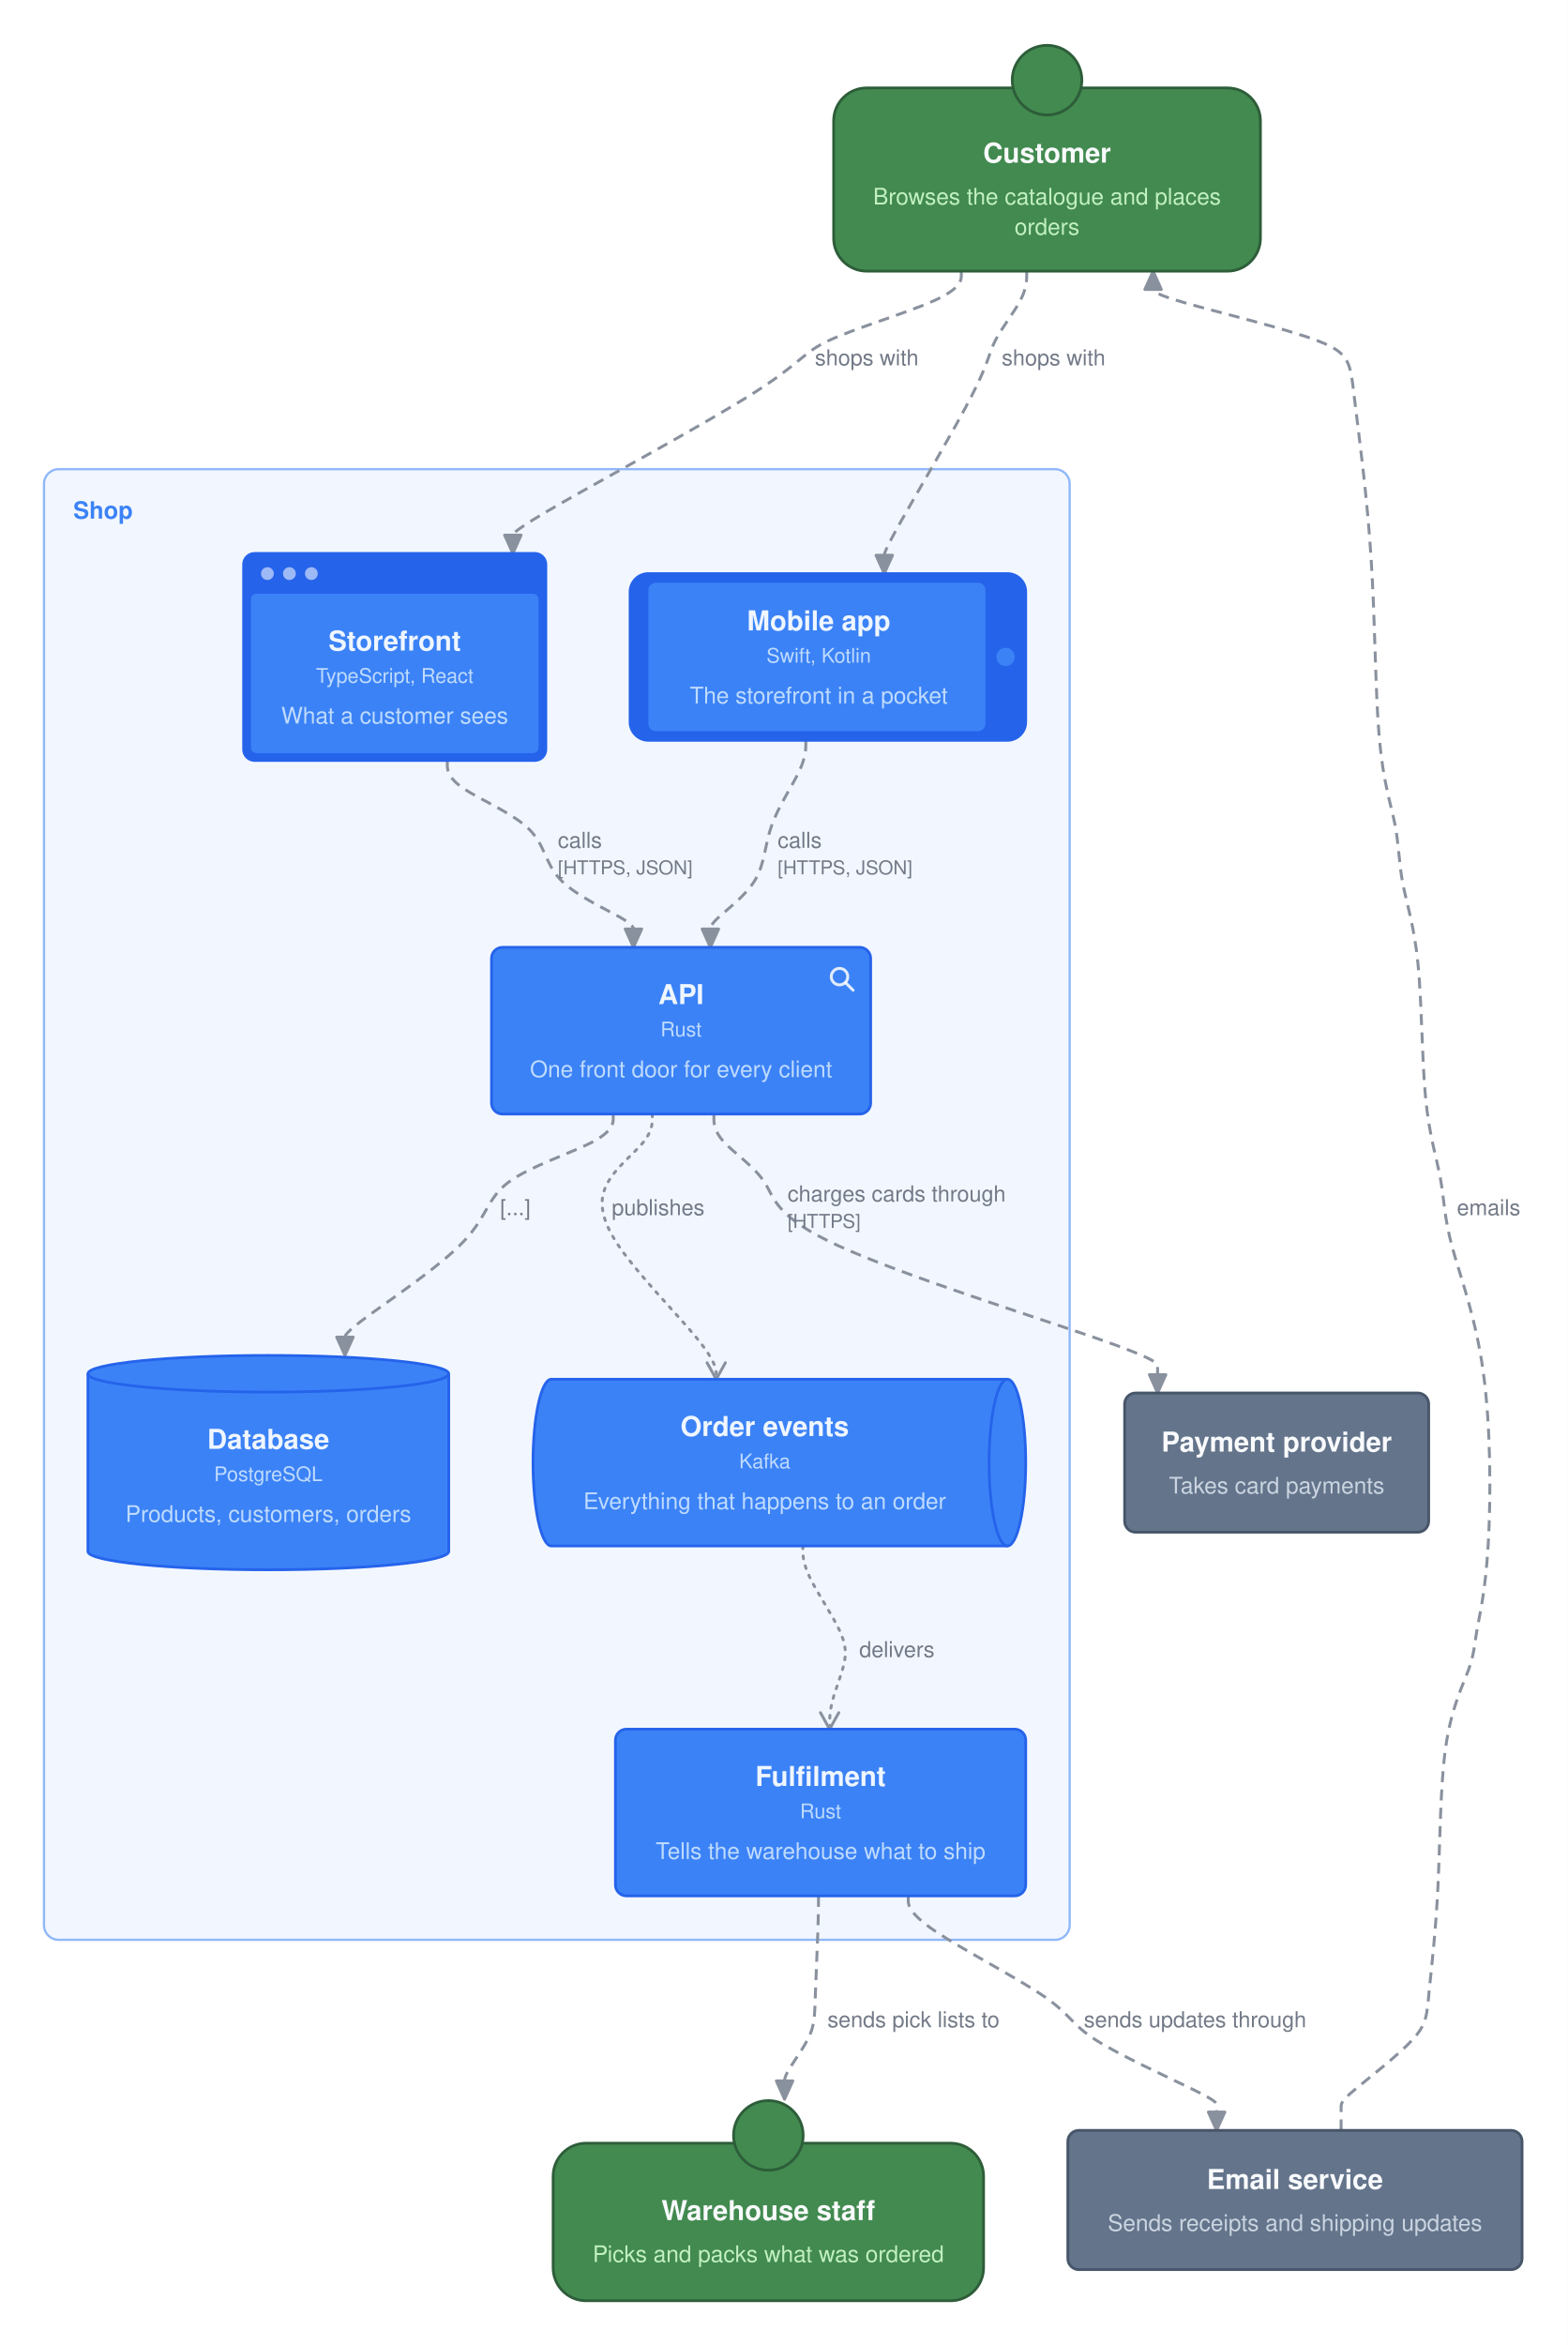
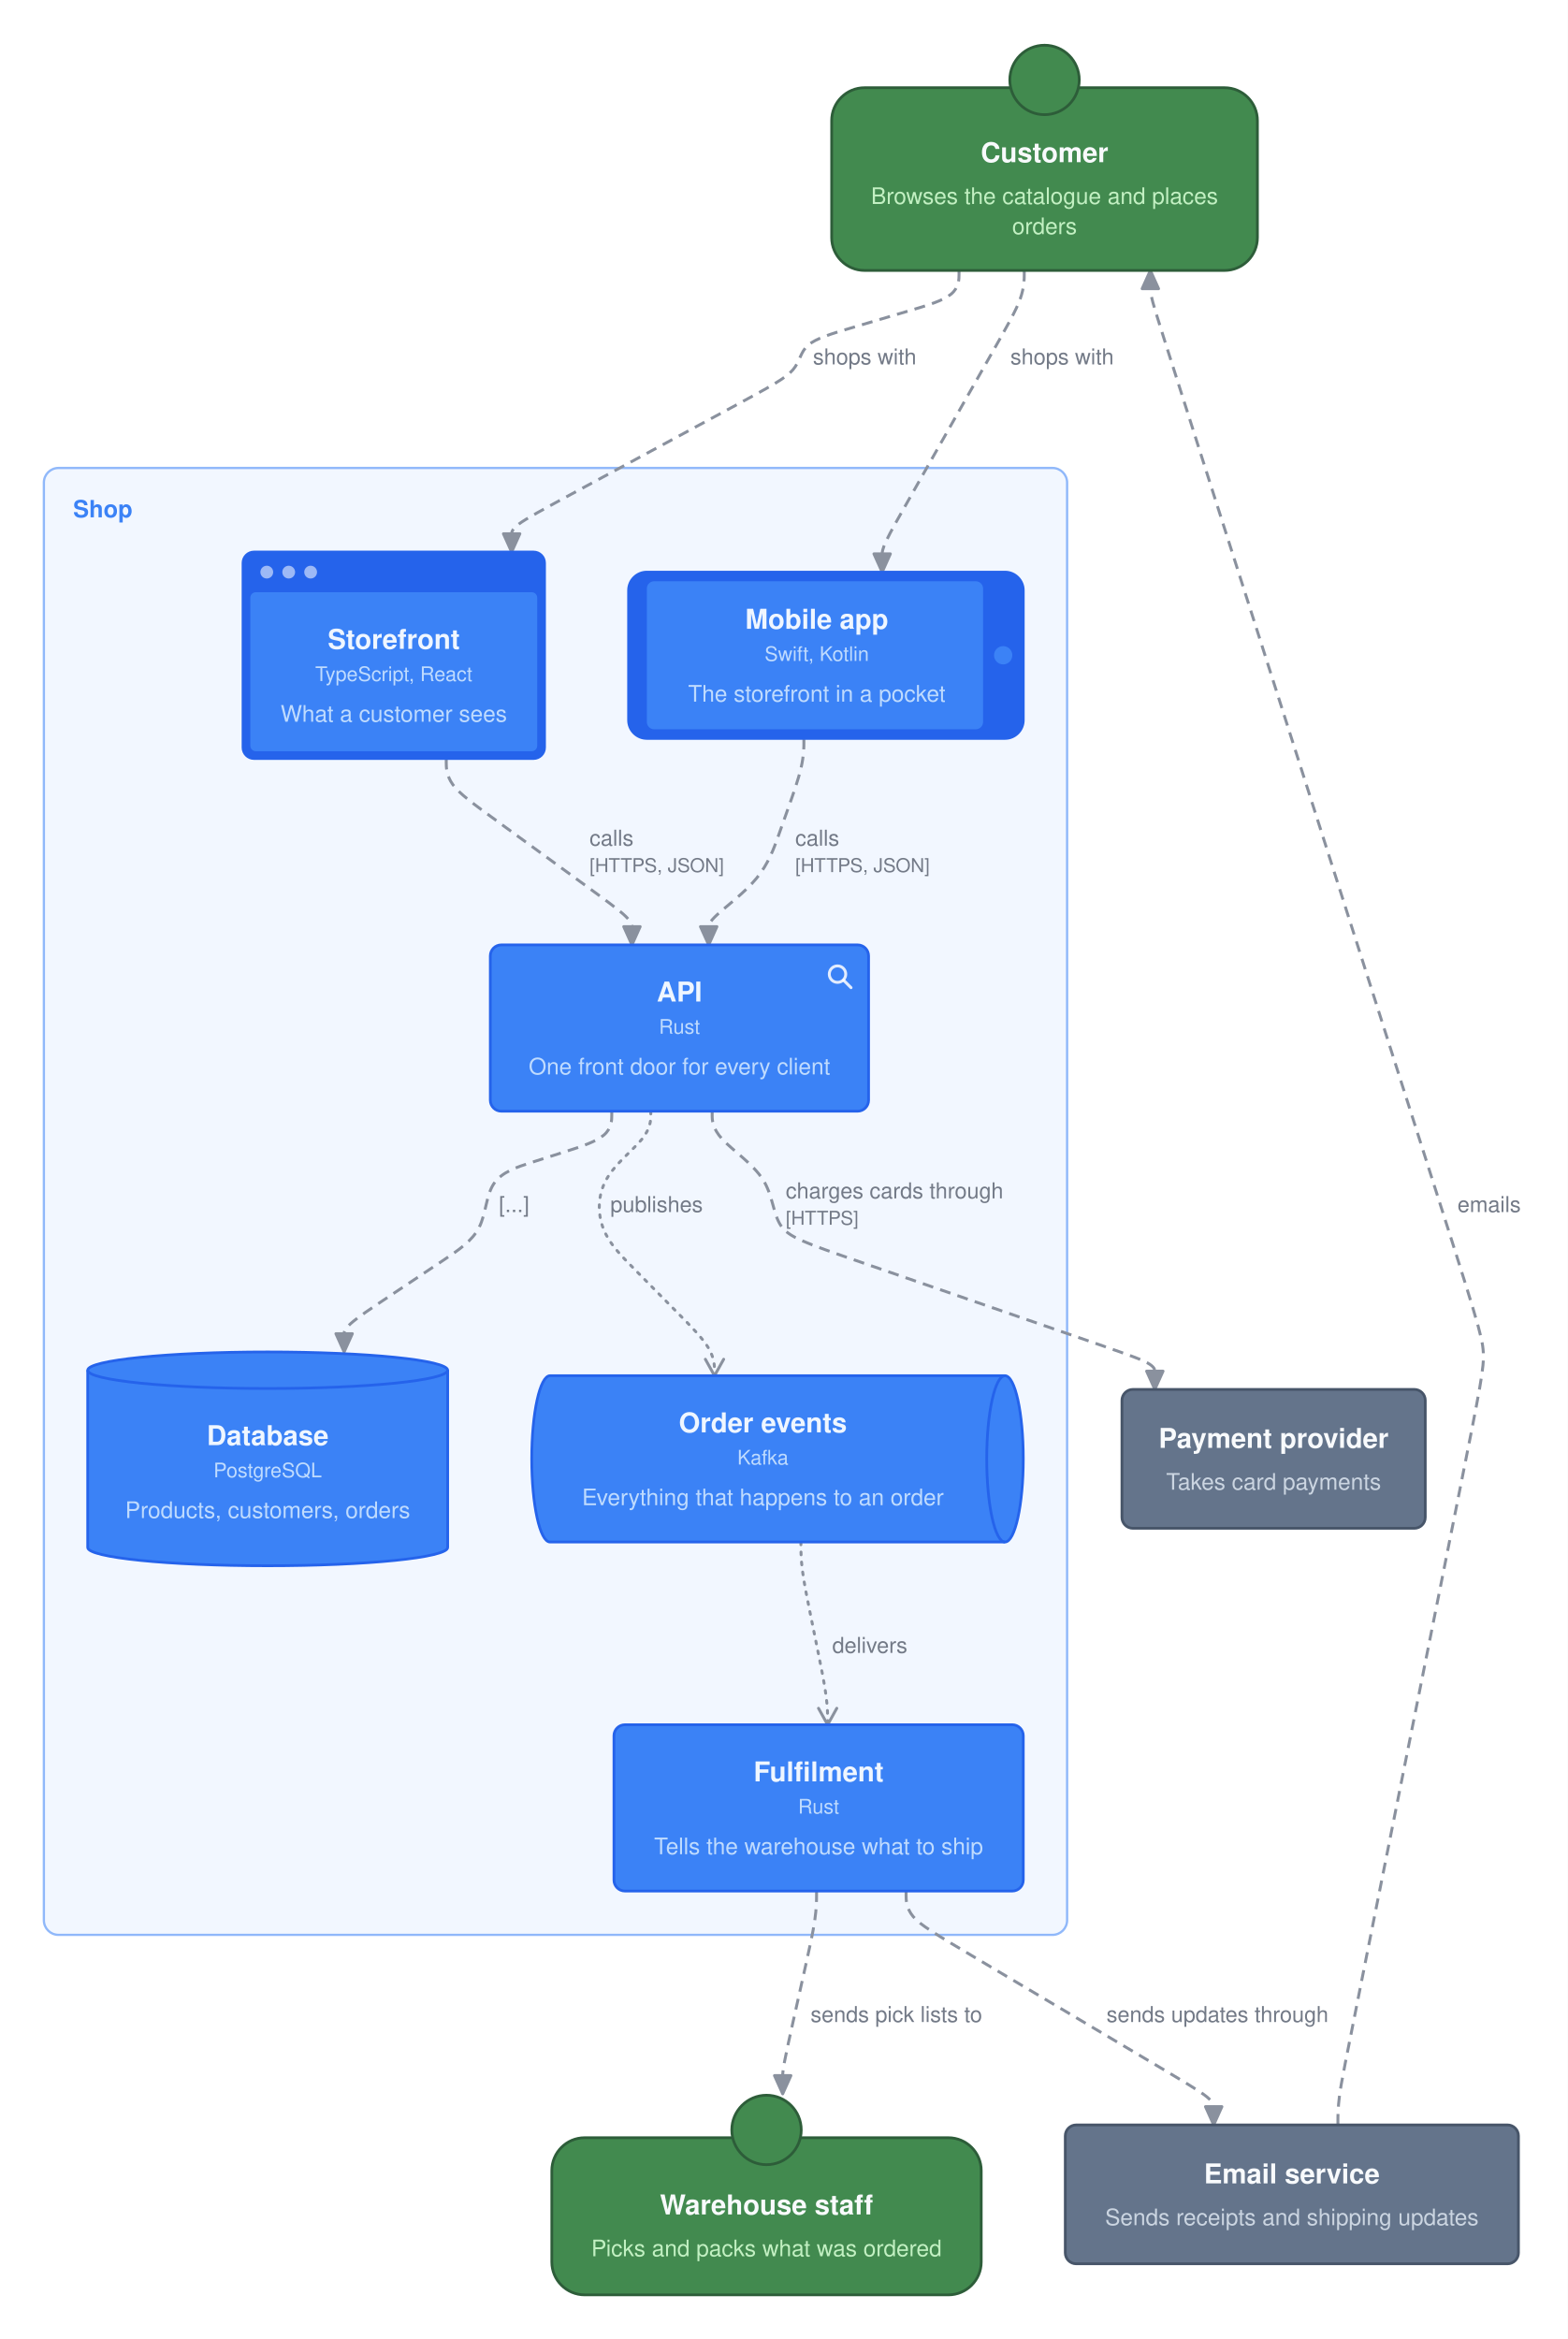
- <svg xmlns="http://www.w3.org/2000/svg" viewBox="0 0 856 1280" width="856" height="1280" font-family="Helvetica, Arial, 'Liberation Sans', sans-serif" data-view="shop">
-   <rect width="856" height="1280" fill="#ffffff" />
+ <svg xmlns="http://www.w3.org/2000/svg" viewBox="0 0 858 1280" width="858" height="1280" font-family="Helvetica, Arial, 'Liberation Sans', sans-serif" data-view="shop">
+   <rect width="858" height="1280" fill="#ffffff" />
  <g class="node group" data-id="shop" data-kind="system">
    <rect x="24" y="256.09" width="560" height="802.76" rx="8" fill="#3b82f6" fill-opacity="0.07" stroke="#3b82f6" stroke-opacity="0.55" stroke-width="1.25" />
    <text class="GroupTitle" x="40" y="283.09" font-size="13" font-weight="700" fill="#3b82f6">Shop</text>
  </g>
  <g class="edge" data-id="shop.web-&gt;shop.api" data-source="shop.web" data-target="shop.api">
-     <path class="hit" d="M244.22 415.09C244.22 415.09 244.22 415.09 244.22 417.42C244.22 419.76 244.22 424.42 253.11 430.42C262 436.42 279.78 443.76 288.67 452.42C297.56 461.09 297.56 471.09 305.6 479.76C313.65 488.42 329.75 495.76 337.8 500.26C345.84 504.76 345.84 506.42 345.84 507.26C345.84 508.09 345.84 508.09 345.84 508.09" fill="none" stroke="#8a919e" stroke-opacity="0" stroke-width="14" />
-     <path d="M244.22 415.09C244.22 415.09 244.22 415.09 244.22 417.42C244.22 419.76 244.22 424.42 253.11 430.42C262 436.42 279.78 443.76 288.67 452.42C297.56 461.09 297.56 471.09 305.6 479.76C313.65 488.42 329.75 495.76 337.8 500.26C345.84 504.76 345.84 506.42 345.84 507.26C345.84 508.09 345.84 508.09 345.84 508.09" fill="none" stroke="#8a919e" stroke-width="1.6" stroke-dasharray="6 4" />
+     <path class="hit" d="M244.22 415.09C244.22 415.09 244.22 415.09 244.22 417.42C244.22 419.76 244.22 424.42 247.86 429.41C251.49 434.39 258.77 439.69 272.07 449.37C285.37 459.05 304.69 473.13 317.99 482.81C331.29 492.49 338.57 497.79 342.21 501.27C345.84 504.76 345.84 506.42 345.84 507.26C345.84 508.09 345.84 508.09 345.84 508.09" fill="none" stroke="#8a919e" stroke-opacity="0" stroke-width="14" />
+     <path d="M244.22 415.09C244.22 415.09 244.22 415.09 244.22 417.42C244.22 419.76 244.22 424.42 247.86 429.41C251.49 434.39 258.77 439.69 272.07 449.37C285.37 459.05 304.69 473.13 317.99 482.81C331.29 492.49 338.57 497.79 342.21 501.27C345.84 504.76 345.84 506.42 345.84 507.26C345.84 508.09 345.84 508.09 345.84 508.09" fill="none" stroke="#8a919e" stroke-width="1.6" stroke-dasharray="6 4" />
    <polygon points="345.84,517.09 341.34,507.09 350.34,507.09" fill="#8a919e" stroke="#8a919e" stroke-width="1.6" stroke-linejoin="round" stroke-linecap="round" />
  </g>
  <g class="edge" data-id="shop.mobile-&gt;shop.api" data-source="shop.mobile" data-target="shop.api">
-     <path class="hit" d="M439.94 404.09C439.94 404.09 439.94 404.09 439.94 406.42C439.94 408.76 439.94 413.42 436.21 421.26C432.48 429.09 425.02 440.09 421.29 450.59C417.56 461.09 417.56 471.09 412.6 479.76C407.65 488.42 397.75 495.76 392.8 500.26C387.84 504.76 387.84 506.42 387.84 507.26C387.84 508.09 387.84 508.09 387.84 508.09" fill="none" stroke="#8a919e" stroke-opacity="0" stroke-width="14" />
-     <path d="M439.94 404.09C439.94 404.09 439.94 404.09 439.94 406.42C439.94 408.76 439.94 413.42 436.21 421.26C432.48 429.09 425.02 440.09 421.29 450.59C417.56 461.09 417.56 471.09 412.6 479.76C407.65 488.42 397.75 495.76 392.8 500.26C387.84 504.76 387.84 506.42 387.84 507.26C387.84 508.09 387.84 508.09 387.84 508.09" fill="none" stroke="#8a919e" stroke-width="1.6" stroke-dasharray="6 4" />
+     <path class="hit" d="M439.94 404.09C439.94 404.09 439.94 404.09 439.94 406.42C439.94 408.76 439.94 413.42 438.44 420C436.93 426.57 433.92 435.05 431.69 441.31C429.47 447.57 428.03 451.61 425.81 457.87C423.58 464.13 420.57 472.61 414.11 480.52C407.65 488.42 397.75 495.76 392.8 500.26C387.84 504.76 387.84 506.42 387.84 507.26C387.84 508.09 387.84 508.09 387.84 508.09" fill="none" stroke="#8a919e" stroke-opacity="0" stroke-width="14" />
+     <path d="M439.94 404.09C439.94 404.09 439.94 404.09 439.94 406.42C439.94 408.76 439.94 413.42 438.44 420C436.93 426.57 433.92 435.05 431.69 441.31C429.47 447.57 428.03 451.61 425.81 457.87C423.58 464.13 420.57 472.61 414.11 480.52C407.65 488.42 397.75 495.76 392.8 500.26C387.84 504.76 387.84 506.42 387.84 507.26C387.84 508.09 387.84 508.09 387.84 508.09" fill="none" stroke="#8a919e" stroke-width="1.6" stroke-dasharray="6 4" />
    <polygon points="387.84,517.09 383.34,507.09 392.34,507.09" fill="#8a919e" stroke="#8a919e" stroke-width="1.6" stroke-linejoin="round" stroke-linecap="round" />
  </g>
  <g class="edge" data-id="shop.api-&gt;shop.db" data-source="shop.api" data-target="shop.db">
-     <path class="hit" d="M334.8 608.09C334.8 608.09 334.8 608.09 334.8 610.42C334.8 612.76 334.8 617.42 323.33 623.42C311.87 629.42 288.93 636.76 277.47 645.42C266 654.09 266 664.09 253.05 677.72C240.11 691.34 214.22 708.6 201.27 718.06C188.32 727.52 188.32 729.18 188.33 730.02C188.32 730.85 188.32 730.85 188.33 730.85" fill="none" stroke="#8a919e" stroke-opacity="0" stroke-width="14" />
-     <path d="M334.8 608.09C334.8 608.09 334.8 608.09 334.8 610.42C334.8 612.76 334.8 617.42 323.33 623.42C311.87 629.42 288.93 636.76 277.47 645.42C266 654.09 266 664.09 253.05 677.72C240.11 691.34 214.22 708.6 201.27 718.06C188.32 727.52 188.32 729.18 188.33 730.02C188.32 730.85 188.32 730.85 188.33 730.85" fill="none" stroke="#8a919e" stroke-width="1.6" stroke-dasharray="6 4" />
+     <path class="hit" d="M334.8 608.09C334.8 608.09 334.8 608.09 334.8 610.42C334.8 612.76 334.8 617.42 330.51 621.13C326.23 624.83 317.65 627.57 310.47 629.87C303.29 632.16 297.51 634.02 290.33 636.31C283.14 638.61 274.57 641.35 270.29 647.72C266 654.09 266 664.09 262.26 671.59C258.51 679.08 251.02 684.07 241.82 690.2C232.62 696.33 221.71 703.61 212.51 709.74C203.3 715.87 195.81 720.86 192.07 724.19C188.32 727.52 188.32 729.18 188.33 730.02C188.32 730.85 188.32 730.85 188.33 730.85" fill="none" stroke="#8a919e" stroke-opacity="0" stroke-width="14" />
+     <path d="M334.8 608.09C334.8 608.09 334.8 608.09 334.8 610.42C334.8 612.76 334.8 617.42 330.51 621.13C326.23 624.83 317.65 627.57 310.47 629.87C303.29 632.16 297.51 634.02 290.33 636.31C283.14 638.61 274.57 641.35 270.29 647.72C266 654.09 266 664.09 262.26 671.59C258.51 679.08 251.02 684.07 241.82 690.2C232.62 696.33 221.71 703.61 212.51 709.74C203.3 715.87 195.81 720.86 192.07 724.19C188.32 727.52 188.32 729.18 188.33 730.02C188.32 730.85 188.32 730.85 188.33 730.85" fill="none" stroke="#8a919e" stroke-width="1.6" stroke-dasharray="6 4" />
    <polygon points="188.33,739.85 183.83,729.85 192.83,729.85" fill="#8a919e" stroke="#8a919e" stroke-width="1.6" stroke-linejoin="round" stroke-linecap="round" />
  </g>
  <g class="edge" data-id="shop.api-&gt;shop.events" data-source="shop.api" data-target="shop.events">
-     <path class="hit" d="M356.15 608.09C356.15 608.09 356.15 608.09 356.15 610.42C356.15 612.76 356.15 617.42 351.29 623.42C346.43 629.42 336.72 636.76 331.86 645.42C327 654.09 327 664.09 337.67 679.88C348.34 695.68 369.68 717.26 380.35 730.31C391.02 743.35 391.02 747.85 391.03 750.1C391.02 752.35 391.02 752.35 391.03 752.35" fill="none" stroke="#8a919e" stroke-opacity="0" stroke-width="14" />
-     <path d="M356.15 608.09C356.15 608.09 356.15 608.09 356.15 610.42C356.15 612.76 356.15 617.42 351.29 623.42C346.43 629.42 336.72 636.76 331.86 645.42C327 654.09 327 664.09 337.67 679.88C348.34 695.68 369.68 717.26 380.35 730.31C391.02 743.35 391.02 747.85 391.03 750.1C391.02 752.35 391.02 752.35 391.03 752.35" fill="none" stroke="#8a919e" stroke-width="1.6" stroke-dasharray="1.5 4" stroke-linecap="round" />
+     <path class="hit" d="M356.15 608.09C356.15 608.09 356.15 608.09 356.15 610.42C356.15 612.76 356.15 617.42 351.29 623.42C346.43 629.42 336.72 636.76 331.86 645.42C327 654.09 327 664.09 330.16 672.29C333.33 680.49 339.66 686.89 347.16 694.48C354.67 702.08 363.36 710.86 370.86 718.46C378.37 726.05 384.7 732.45 387.86 737.9C391.02 743.35 391.02 747.85 391.03 750.1C391.02 752.35 391.02 752.35 391.03 752.35" fill="none" stroke="#8a919e" stroke-opacity="0" stroke-width="14" />
+     <path d="M356.15 608.09C356.15 608.09 356.15 608.09 356.15 610.42C356.15 612.76 356.15 617.42 351.29 623.42C346.43 629.42 336.72 636.76 331.86 645.42C327 654.09 327 664.09 330.16 672.29C333.33 680.49 339.66 686.89 347.16 694.48C354.67 702.08 363.36 710.86 370.86 718.46C378.37 726.05 384.7 732.45 387.86 737.9C391.02 743.35 391.02 747.85 391.03 750.1C391.02 752.35 391.02 752.35 391.03 752.35" fill="none" stroke="#8a919e" stroke-width="1.6" stroke-dasharray="1.5 4" stroke-linecap="round" />
    <polyline points="386.03,743.85 391.03,752.85 396.03,743.85" fill="none" stroke="#8a919e" stroke-width="1.6" stroke-linejoin="round" stroke-linecap="round" />
  </g>
  <g class="edge" data-id="shop.events-&gt;shop.fulfilment" data-source="shop.events" data-target="shop.fulfilment">
-     <path class="hit" d="M438.31 843.85C438.31 843.85 438.31 843.85 438.31 846.18C438.31 848.52 438.31 853.18 442.28 861.35C446.25 869.52 454.18 881.18 458.14 889.52C462.11 897.85 462.11 902.85 460.58 909.02C459.05 915.18 456 922.52 454.47 928.43C452.94 934.35 452.94 938.85 452.94 941.1C452.94 943.35 452.94 943.35 452.94 943.35" fill="none" stroke="#8a919e" stroke-opacity="0" stroke-width="14" />
-     <path d="M438.31 843.85C438.31 843.85 438.31 843.85 438.31 846.18C438.31 848.52 438.31 853.18 442.28 861.35C446.25 869.52 454.18 881.18 458.14 889.52C462.11 897.85 462.11 902.85 460.58 909.02C459.05 915.18 456 922.52 454.47 928.43C452.94 934.35 452.94 938.85 452.94 941.1C452.94 943.35 452.94 943.35 452.94 943.35" fill="none" stroke="#8a919e" stroke-width="1.6" stroke-dasharray="1.5 4" stroke-linecap="round" />
+     <path class="hit" d="M438.31 843.85C438.31 843.85 438.31 843.85 438.31 846.18C438.31 848.52 438.31 853.18 439.21 859.93C440.1 866.67 441.9 875.49 443.44 883.08C444.98 890.67 446.27 897.03 447.81 904.62C449.36 912.21 451.15 921.03 452.04 927.69C452.94 934.35 452.94 938.85 452.94 941.1C452.94 943.35 452.94 943.35 452.94 943.35" fill="none" stroke="#8a919e" stroke-opacity="0" stroke-width="14" />
+     <path d="M438.31 843.85C438.31 843.85 438.31 843.85 438.31 846.18C438.31 848.52 438.31 853.18 439.21 859.93C440.1 866.67 441.9 875.49 443.44 883.08C444.98 890.67 446.27 897.03 447.81 904.62C449.36 912.21 451.15 921.03 452.04 927.69C452.94 934.35 452.94 938.85 452.94 941.1C452.94 943.35 452.94 943.35 452.94 943.35" fill="none" stroke="#8a919e" stroke-width="1.6" stroke-dasharray="1.5 4" stroke-linecap="round" />
    <polyline points="447.94,934.85 452.94,943.85 457.94,934.85" fill="none" stroke="#8a919e" stroke-width="1.6" stroke-linejoin="round" stroke-linecap="round" />
  </g>
  <g class="edge" data-id="customer-&gt;shop.web" data-source="customer" data-target="shop.web">
-     <path class="hit" d="M524.84 148C524.84 148 524.84 148 524.84 150.33C524.84 152.67 524.84 157.33 510.35 163.95C495.86 170.57 466.89 179.14 452.4 185.93C437.91 192.71 437.91 197.71 411.59 214.44C385.27 231.17 332.64 259.63 306.32 274.69C280 289.76 280 291.42 280 292.26C280 293.09 280 293.09 280 293.09" fill="none" stroke="#8a919e" stroke-opacity="0" stroke-width="14" />
-     <path d="M524.84 148C524.84 148 524.84 148 524.84 150.33C524.84 152.67 524.84 157.33 510.35 163.95C495.86 170.57 466.89 179.14 452.4 185.93C437.91 192.71 437.91 197.71 411.59 214.44C385.27 231.17 332.64 259.63 306.32 274.69C280 289.76 280 291.42 280 292.26C280 293.09 280 293.09 280 293.09" fill="none" stroke="#8a919e" stroke-width="1.6" stroke-dasharray="6 4" />
+     <path class="hit" d="M524.84 148C524.84 148 524.84 148 524.84 150.33C524.84 152.67 524.84 157.33 520.52 160.94C516.21 164.55 507.58 167.11 497.4 170.11C487.23 173.12 475.52 176.59 465.35 179.6C455.17 182.61 446.54 185.16 442.23 188.93C437.91 192.71 437.91 197.71 433.95 202.35C429.99 206.99 422.08 211.27 399.72 223.36C377.36 235.45 340.55 255.35 318.19 267.44C295.83 279.53 287.92 283.81 283.96 286.78C280 289.76 280 291.42 280 292.26C280 293.09 280 293.09 280 293.09" fill="none" stroke="#8a919e" stroke-opacity="0" stroke-width="14" />
+     <path d="M524.84 148C524.84 148 524.84 148 524.84 150.33C524.84 152.67 524.84 157.33 520.52 160.94C516.21 164.55 507.58 167.11 497.4 170.11C487.23 173.12 475.52 176.59 465.35 179.6C455.17 182.61 446.54 185.16 442.23 188.93C437.91 192.71 437.91 197.71 433.95 202.35C429.99 206.99 422.08 211.27 399.72 223.36C377.36 235.45 340.55 255.35 318.19 267.44C295.83 279.53 287.92 283.81 283.96 286.78C280 289.76 280 291.42 280 292.26C280 293.09 280 293.09 280 293.09" fill="none" stroke="#8a919e" stroke-width="1.6" stroke-dasharray="6 4" />
    <polygon points="280,302.09 275.5,292.09 284.5,292.09" fill="#8a919e" stroke="#8a919e" stroke-width="1.6" stroke-linejoin="round" stroke-linecap="round" />
  </g>
  <g class="edge" data-id="customer-&gt;shop.mobile" data-source="customer" data-target="shop.mobile">
-     <path class="hit" d="M560.54 148C560.54 148 560.54 148 560.54 150.33C560.54 152.67 560.54 157.33 557.1 163.95C553.66 170.57 546.79 179.14 543.35 185.93C539.91 192.71 539.91 197.71 530.39 216.27C520.86 234.84 501.82 266.96 492.29 283.86C482.77 300.76 482.77 302.42 482.77 303.26C482.77 304.09 482.77 304.09 482.77 304.09" fill="none" stroke="#8a919e" stroke-opacity="0" stroke-width="14" />
-     <path d="M560.54 148C560.54 148 560.54 148 560.54 150.33C560.54 152.67 560.54 157.33 557.1 163.95C553.66 170.57 546.79 179.14 543.35 185.93C539.91 192.71 539.91 197.71 530.39 216.27C520.86 234.84 501.82 266.96 492.29 283.86C482.77 300.76 482.77 302.42 482.77 303.26C482.77 304.09 482.77 304.09 482.77 304.09" fill="none" stroke="#8a919e" stroke-width="1.6" stroke-dasharray="6 4" />
+     <path class="hit" d="M560.54 148C560.54 148 560.54 148 560.54 150.33C560.54 152.67 560.54 157.33 558.32 163.58C556.1 169.83 551.66 177.66 540.91 196.59C530.17 215.52 513.13 245.57 502.39 264.5C491.65 283.43 487.21 291.26 484.99 296.01C482.77 300.76 482.77 302.42 482.77 303.26C482.77 304.09 482.77 304.09 482.77 304.09" fill="none" stroke="#8a919e" stroke-opacity="0" stroke-width="14" />
+     <path d="M560.54 148C560.54 148 560.54 148 560.54 150.33C560.54 152.67 560.54 157.33 558.32 163.58C556.1 169.83 551.66 177.66 540.91 196.59C530.17 215.52 513.13 245.57 502.39 264.5C491.65 283.43 487.21 291.26 484.99 296.01C482.77 300.76 482.77 302.42 482.77 303.26C482.77 304.09 482.77 304.09 482.77 304.09" fill="none" stroke="#8a919e" stroke-width="1.6" stroke-dasharray="6 4" />
    <polygon points="482.77,313.09 478.27,303.09 487.27,303.09" fill="#8a919e" stroke="#8a919e" stroke-width="1.6" stroke-linejoin="round" stroke-linecap="round" />
  </g>
  <g class="edge" data-id="shop.api-&gt;payments" data-source="shop.api" data-target="payments">
-     <path class="hit" d="M389.75 608.09C389.75 608.09 389.75 608.09 389.75 610.42C389.75 612.76 389.75 617.42 395.29 623.42C400.83 629.42 411.92 636.76 417.46 645.42C423 654.09 423 664.09 457.83 680.05C492.67 696.01 562.33 717.93 597.17 729.97C632 742.02 632 744.18 632 746.1C632 748.02 632 749.68 632 750.52C632 751.35 632 751.35 632 751.35" fill="none" stroke="#8a919e" stroke-opacity="0" stroke-width="14" />
-     <path d="M389.75 608.09C389.75 608.09 389.75 608.09 389.75 610.42C389.75 612.76 389.75 617.42 395.29 623.42C400.83 629.42 411.92 636.76 417.46 645.42C423 654.09 423 664.09 457.83 680.05C492.67 696.01 562.33 717.93 597.17 729.97C632 742.02 632 744.18 632 746.1C632 748.02 632 749.68 632 750.52C632 751.35 632 751.35 632 751.35" fill="none" stroke="#8a919e" stroke-width="1.6" stroke-dasharray="6 4" />
+     <path class="hit" d="M389.75 608.09C389.75 608.09 389.75 608.09 389.75 610.42C389.75 612.76 389.75 617.42 395.29 623.42C400.83 629.42 411.92 636.76 417.46 645.42C423 654.09 423 664.09 427.25 670.56C431.51 677.03 440.01 679.97 470.59 690.54C501.17 701.12 553.83 719.32 584.41 729.9C614.99 740.47 623.49 743.41 627.75 745.71C632 748.02 632 749.68 632 750.52C632 751.35 632 751.35 632 751.35" fill="none" stroke="#8a919e" stroke-opacity="0" stroke-width="14" />
+     <path d="M389.75 608.09C389.75 608.09 389.75 608.09 389.75 610.42C389.75 612.76 389.75 617.42 395.29 623.42C400.83 629.42 411.92 636.76 417.46 645.42C423 654.09 423 664.09 427.25 670.56C431.51 677.03 440.01 679.97 470.59 690.54C501.17 701.12 553.83 719.32 584.41 729.9C614.99 740.47 623.49 743.41 627.75 745.71C632 748.02 632 749.68 632 750.52C632 751.35 632 751.35 632 751.35" fill="none" stroke="#8a919e" stroke-width="1.6" stroke-dasharray="6 4" />
    <polygon points="632,760.35 627.5,750.35 636.5,750.35" fill="#8a919e" stroke="#8a919e" stroke-width="1.6" stroke-linejoin="round" stroke-linecap="round" />
  </g>
  <g class="edge" data-id="shop.fulfilment-&gt;mail" data-source="shop.fulfilment" data-target="mail">
-     <path class="hit" d="M495.87 1034.85C495.87 1034.85 495.87 1034.85 495.87 1037.18C495.87 1039.52 495.87 1044.18 510.69 1054.18C525.5 1064.18 555.14 1079.52 569.96 1089.68C584.77 1099.85 584.77 1104.85 598.01 1113.35C611.25 1121.85 637.73 1133.85 650.97 1140.35C664.21 1146.85 664.21 1147.85 664.21 1149.18C664.21 1150.52 664.21 1152.18 664.21 1153.02C664.21 1153.85 664.21 1153.85 664.21 1153.85" fill="none" stroke="#8a919e" stroke-opacity="0" stroke-width="14" />
-     <path d="M495.87 1034.85C495.87 1034.85 495.87 1034.85 495.87 1037.18C495.87 1039.52 495.87 1044.18 510.69 1054.18C525.5 1064.18 555.14 1079.52 569.96 1089.68C584.77 1099.85 584.77 1104.85 598.01 1113.35C611.25 1121.85 637.73 1133.85 650.97 1140.35C664.21 1146.85 664.21 1147.85 664.21 1149.18C664.21 1150.52 664.21 1152.18 664.21 1153.02C664.21 1153.85 664.21 1153.85 664.21 1153.85" fill="none" stroke="#8a919e" stroke-width="1.6" stroke-dasharray="6 4" />
+     <path class="hit" d="M495.87 1034.85C495.87 1034.85 495.87 1034.85 495.87 1037.18C495.87 1039.52 495.87 1044.18 499.74 1048.81C503.61 1053.45 511.35 1058.04 535.53 1072.41C559.72 1086.78 600.36 1110.92 624.55 1125.29C648.74 1139.66 656.47 1144.25 660.34 1147.38C664.21 1150.52 664.21 1152.18 664.21 1153.02C664.21 1153.85 664.21 1153.85 664.21 1153.85" fill="none" stroke="#8a919e" stroke-opacity="0" stroke-width="14" />
+     <path d="M495.87 1034.85C495.87 1034.85 495.87 1034.85 495.87 1037.18C495.87 1039.52 495.87 1044.18 499.74 1048.81C503.61 1053.45 511.35 1058.04 535.53 1072.41C559.72 1086.78 600.36 1110.92 624.55 1125.29C648.74 1139.66 656.47 1144.25 660.34 1147.38C664.21 1150.52 664.21 1152.18 664.21 1153.02C664.21 1153.85 664.21 1153.85 664.21 1153.85" fill="none" stroke="#8a919e" stroke-width="1.6" stroke-dasharray="6 4" />
    <polygon points="664.21,1162.85 659.71,1152.85 668.71,1152.85" fill="#8a919e" stroke="#8a919e" stroke-width="1.6" stroke-linejoin="round" stroke-linecap="round" />
  </g>
  <g class="edge" data-id="shop.fulfilment-&gt;staff" data-source="shop.fulfilment" data-target="staff">
-     <path class="hit" d="M446.87 1034.85C446.87 1034.85 446.87 1034.85 446.87 1037.18C446.87 1039.52 446.87 1044.18 446.52 1054.18C446.17 1064.18 445.47 1079.52 445.12 1089.68C444.77 1099.85 444.77 1104.85 442.03 1111.02C439.29 1117.18 433.82 1124.52 431.08 1129.02C428.34 1133.52 428.34 1135.18 428.34 1136.02C428.34 1136.85 428.34 1136.85 428.34 1136.85" fill="none" stroke="#8a919e" stroke-opacity="0" stroke-width="14" />
-     <path d="M446.87 1034.85C446.87 1034.85 446.87 1034.85 446.87 1037.18C446.87 1039.52 446.87 1044.18 446.52 1054.18C446.17 1064.18 445.47 1079.52 445.12 1089.68C444.77 1099.85 444.77 1104.85 442.03 1111.02C439.29 1117.18 433.82 1124.52 431.08 1129.02C428.34 1133.52 428.34 1135.18 428.34 1136.02C428.34 1136.85 428.34 1136.85 428.34 1136.85" fill="none" stroke="#8a919e" stroke-width="1.6" stroke-dasharray="6 4" />
+     <path class="hit" d="M446.87 1034.85C446.87 1034.85 446.87 1034.85 446.87 1037.18C446.87 1039.52 446.87 1044.18 445.89 1050.91C444.91 1057.63 442.95 1066.42 440.84 1075.86C438.73 1085.3 436.48 1095.4 434.37 1104.84C432.26 1114.28 430.3 1123.07 429.32 1128.29C428.34 1133.52 428.34 1135.18 428.34 1136.02C428.34 1136.85 428.34 1136.85 428.34 1136.85" fill="none" stroke="#8a919e" stroke-opacity="0" stroke-width="14" />
+     <path d="M446.87 1034.85C446.87 1034.85 446.87 1034.85 446.87 1037.18C446.87 1039.52 446.87 1044.18 445.89 1050.91C444.91 1057.63 442.95 1066.42 440.84 1075.86C438.73 1085.3 436.48 1095.4 434.37 1104.84C432.26 1114.28 430.3 1123.07 429.32 1128.29C428.34 1133.52 428.34 1135.18 428.34 1136.02C428.34 1136.85 428.34 1136.85 428.34 1136.85" fill="none" stroke="#8a919e" stroke-width="1.6" stroke-dasharray="6 4" />
    <polygon points="428.34,1145.85 423.84,1135.85 432.84,1135.85" fill="#8a919e" stroke="#8a919e" stroke-width="1.6" stroke-linejoin="round" stroke-linecap="round" />
  </g>
  <g class="edge" data-id="mail-&gt;customer" data-source="mail" data-target="customer">
-     <path class="hit" d="M732.19 1162.85C732.19 1162.85 732.19 1162.85 732.19 1160.52C732.19 1158.18 732.19 1153.52 732.19 1150.68C732.19 1147.85 732.19 1146.85 739.99 1140.35C747.79 1133.85 763.39 1121.85 771.2 1113.35C779 1104.85 779 1099.85 780.21 1087.35C781.43 1074.85 783.85 1054.85 785.07 1029.68C786.28 1004.52 786.28 974.18 789.39 953.02C792.49 931.85 798.69 919.85 801.8 911.35C804.9 902.85 804.9 897.85 806.42 889.35C807.93 880.85 810.97 868.85 812.48 843.35C814 817.85 814 778.85 809.73 748.39C805.47 717.93 796.94 696.01 792.67 680.05C788.41 664.09 788.41 654.09 786.38 643.09C784.36 632.09 780.31 620.09 778.29 598.92C776.27 577.76 776.27 547.42 774.18 526.26C772.1 505.09 767.92 493.09 765.84 482.09C763.75 471.09 763.75 461.09 761.6 450.09C759.45 439.09 755.14 427.09 752.99 402.26C750.83 377.42 750.83 339.76 748.54 304.36C746.26 268.96 741.68 235.84 739.39 216.77C737.11 197.71 737.11 192.71 719.18 185.93C701.26 179.14 665.41 170.57 647.48 165.45C629.55 160.33 629.55 158.67 629.55 157.83C629.55 157 629.55 157 629.55 157" fill="none" stroke="#8a919e" stroke-opacity="0" stroke-width="14" />
-     <path d="M732.19 1162.85C732.19 1162.85 732.19 1162.85 732.19 1160.52C732.19 1158.18 732.19 1153.52 732.19 1150.68C732.19 1147.85 732.19 1146.85 739.99 1140.35C747.79 1133.85 763.39 1121.85 771.2 1113.35C779 1104.85 779 1099.85 780.21 1087.35C781.43 1074.85 783.85 1054.85 785.07 1029.68C786.28 1004.52 786.28 974.18 789.39 953.02C792.49 931.85 798.69 919.85 801.8 911.35C804.9 902.85 804.9 897.85 806.42 889.35C807.93 880.85 810.97 868.85 812.48 843.35C814 817.85 814 778.85 809.73 748.39C805.47 717.93 796.94 696.01 792.67 680.05C788.41 664.09 788.41 654.09 786.38 643.09C784.36 632.09 780.31 620.09 778.29 598.92C776.27 577.76 776.27 547.42 774.18 526.26C772.1 505.09 767.92 493.09 765.84 482.09C763.75 471.09 763.75 461.09 761.6 450.09C759.45 439.09 755.14 427.09 752.99 402.26C750.83 377.42 750.83 339.76 748.54 304.36C746.26 268.96 741.68 235.84 739.39 216.77C737.11 197.71 737.11 192.71 719.18 185.93C701.26 179.14 665.41 170.57 647.48 165.45C629.55 160.33 629.55 158.67 629.55 157.83C629.55 157 629.55 157 629.55 157" fill="none" stroke="#8a919e" stroke-width="1.6" stroke-dasharray="6 4" />
+     <path class="hit" d="M732.19 1162.85C732.19 1162.85 732.19 1162.85 732.19 1160.52C732.19 1158.18 732.19 1153.52 733.07 1146.77C733.96 1140.02 735.72 1131.2 748.47 1067.45C761.23 1003.69 784.96 885.01 797.72 821.25C810.47 757.5 812.23 748.68 811.75 739.98C811.26 731.28 808.53 722.7 779.15 630.68C749.78 538.66 693.77 363.19 664.4 271.17C635.03 179.15 632.29 170.57 630.92 165.45C629.55 160.33 629.55 158.67 629.55 157.83C629.55 157 629.55 157 629.55 157" fill="none" stroke="#8a919e" stroke-opacity="0" stroke-width="14" />
+     <path d="M732.19 1162.85C732.19 1162.85 732.19 1162.85 732.19 1160.52C732.19 1158.18 732.19 1153.52 733.07 1146.77C733.96 1140.02 735.72 1131.2 748.47 1067.45C761.23 1003.69 784.96 885.01 797.72 821.25C810.47 757.5 812.23 748.68 811.75 739.98C811.26 731.28 808.53 722.7 779.15 630.68C749.78 538.66 693.77 363.19 664.4 271.17C635.03 179.15 632.29 170.57 630.92 165.45C629.55 160.33 629.55 158.67 629.55 157.83C629.55 157 629.55 157 629.55 157" fill="none" stroke="#8a919e" stroke-width="1.6" stroke-dasharray="6 4" />
    <polygon points="629.55,148 634.05,158 625.05,158" fill="#8a919e" stroke="#8a919e" stroke-width="1.6" stroke-linejoin="round" stroke-linecap="round" />
  </g>
  <g class="node" data-id="customer" data-kind="actor">
    <rect x="455.14" y="48" width="233" height="100" rx="18" fill="#428a4f" stroke="#2d5d39" stroke-width="1.5" />
    <circle cx="571.64" cy="43.75" r="19" fill="#428a4f" stroke="#2d5d39" stroke-width="1.5" />
    <text class="Title" x="571.64" y="88.75" font-size="15" font-weight="700" text-anchor="middle" fill="#f8fafc">Customer</text>
    <text class="Description" x="571.64" y="111.63" font-size="12.5" text-anchor="middle" fill="#c2f0c2">Browses the catalogue and places</text>
    <text class="Description" x="571.64" y="128.13" font-size="12.5" text-anchor="middle" fill="#c2f0c2">orders</text>
  </g>
  <g class="node" data-id="staff" data-kind="actor">
    <rect x="301.99" y="1169.85" width="235" height="86" rx="18" fill="#428a4f" stroke="#2d5d39" stroke-width="1.5" />
    <circle cx="419.49" cy="1165.6" r="19" fill="#428a4f" stroke="#2d5d39" stroke-width="1.5" />
    <text class="Title" x="419.49" y="1211.85" font-size="15" font-weight="700" text-anchor="middle" fill="#f8fafc">Warehouse staff</text>
    <text class="Description" x="419.49" y="1234.72" font-size="12.5" text-anchor="middle" fill="#c2f0c2">Picks and packs what was ordered</text>
  </g>
  <g class="node" data-id="shop.web" data-kind="app">
    <rect x="133" y="302.09" width="165" height="113" rx="6" fill="#2563eb" stroke="#2563eb" stroke-width="1.5" />
    <rect x="137" y="324.09" width="157" height="87" rx="3" fill="#3b82f6" />
    <circle cx="146" cy="313.09" r="3.5" fill="#fff" fill-opacity="0.55" />
    <circle cx="158" cy="313.09" r="3.5" fill="#fff" fill-opacity="0.55" />
    <circle cx="170" cy="313.09" r="3.5" fill="#fff" fill-opacity="0.55" />
    <text class="Title" x="215.5" y="355.09" font-size="15" font-weight="700" text-anchor="middle" fill="#eff6ff">Storefront</text>
    <text class="Technology" x="215.5" y="372.69" font-size="11" text-anchor="middle" fill="#bfdbfe">TypeScript, React</text>
    <text class="Description" x="215.5" y="394.96" font-size="12.5" text-anchor="middle" fill="#bfdbfe">What a customer sees</text>
  </g>
  <g class="node" data-id="shop.mobile" data-kind="app">
    <rect x="344" y="313.09" width="216" height="91" rx="10" fill="#2563eb" stroke="#2563eb" stroke-width="1.5" />
    <rect x="354" y="318.09" width="184" height="81" rx="4" fill="#3b82f6" />
    <circle cx="549" cy="358.59" r="5" fill="#3b82f6" />
    <text class="Title" x="447" y="344.09" font-size="15" font-weight="700" text-anchor="middle" fill="#eff6ff">Mobile app</text>
    <text class="Technology" x="447" y="361.69" font-size="11" text-anchor="middle" fill="#bfdbfe">Swift, Kotlin</text>
    <text class="Description" x="447" y="383.96" font-size="12.5" text-anchor="middle" fill="#bfdbfe">The storefront in a pocket</text>
  </g>
  <g class="node" data-id="shop.api" data-kind="service" data-view="api">
    <rect x="268.34" y="517.09" width="207" height="91" rx="6" fill="#3b82f6" stroke="#2563eb" stroke-width="1.5" />
    <text class="Title" x="371.84" y="548.09" font-size="15" font-weight="700" text-anchor="middle" fill="#eff6ff">API</text>
    <text class="Technology" x="371.84" y="565.69" font-size="11" text-anchor="middle" fill="#bfdbfe">Rust</text>
    <text class="Description" x="371.84" y="587.96" font-size="12.5" text-anchor="middle" fill="#bfdbfe">One front door for every client</text>
    <g class="open" fill="none" stroke="#fff" stroke-opacity="0.85" stroke-width="1.6" stroke-linecap="round">
      <circle cx="458.34" cy="533.09" r="4.5" />
      <path d="M461.74 536.49l4 4" />
    </g>
  </g>
  <g class="node" data-id="shop.db" data-kind="database">
    <path d="M48 749.85A98.5 10 0 0 1 245 749.85V846.85A98.5 10 0 0 1 48 846.85Z" fill="#3b82f6" stroke="#2563eb" stroke-width="1.5" />
    <path d="M48 749.85A98.5 10 0 0 0 245 749.85" fill="none" stroke="#2563eb" stroke-width="1.5" />
    <text class="Title" x="146.5" y="790.85" font-size="15" font-weight="700" text-anchor="middle" fill="#eff6ff">Database</text>
    <text class="Technology" x="146.5" y="808.45" font-size="11" text-anchor="middle" fill="#bfdbfe">PostgreSQL</text>
    <text class="Description" x="146.5" y="830.72" font-size="12.5" text-anchor="middle" fill="#bfdbfe">Products, customers, orders</text>
  </g>
  <g class="node" data-id="shop.events" data-kind="queue">
    <path d="M301 752.85H550A10 45.5 0 0 1 550 843.85H301A10 45.5 0 0 1 301 752.85Z" fill="#3b82f6" stroke="#2563eb" stroke-width="1.5" />
    <path d="M550 752.85A10 45.5 0 0 0 550 843.85" fill="none" stroke="#2563eb" stroke-width="1.5" />
    <text class="Title" x="417.5" y="783.85" font-size="15" font-weight="700" text-anchor="middle" fill="#eff6ff">Order events</text>
    <text class="Technology" x="417.5" y="801.45" font-size="11" text-anchor="middle" fill="#bfdbfe">Kafka</text>
    <text class="Description" x="417.5" y="823.72" font-size="12.5" text-anchor="middle" fill="#bfdbfe">Everything that happens to an order</text>
  </g>
  <g class="node" data-id="shop.fulfilment" data-kind="service">
    <rect x="336" y="943.85" width="224" height="91" rx="6" fill="#3b82f6" stroke="#2563eb" stroke-width="1.5" />
    <text class="Title" x="448" y="974.85" font-size="15" font-weight="700" text-anchor="middle" fill="#eff6ff">Fulfilment</text>
    <text class="Technology" x="448" y="992.45" font-size="11" text-anchor="middle" fill="#bfdbfe">Rust</text>
    <text class="Description" x="448" y="1014.72" font-size="12.5" text-anchor="middle" fill="#bfdbfe">Tells the warehouse what to ship</text>
  </g>
  <g class="node" data-id="payments" data-kind="external">
    <rect x="614" y="760.35" width="166" height="76" rx="6" fill="#64748b" stroke="#475569" stroke-width="1.5" />
    <text class="Title" x="697" y="792.35" font-size="15" font-weight="700" text-anchor="middle" fill="#f8fafc">Payment provider</text>
    <text class="Description" x="697" y="815.22" font-size="12.5" text-anchor="middle" fill="#cbd5e1">Takes card payments</text>
  </g>
  <g class="node" data-id="mail" data-kind="external">
    <rect x="582.99" y="1162.85" width="248" height="76" rx="6" fill="#64748b" stroke="#475569" stroke-width="1.5" />
    <text class="Title" x="706.99" y="1194.85" font-size="15" font-weight="700" text-anchor="middle" fill="#f8fafc">Email service</text>
    <text class="Description" x="706.99" y="1217.72" font-size="12.5" text-anchor="middle" fill="#cbd5e1">Sends receipts and shipping updates</text>
  </g>
  <g class="edge-label" data-id="shop.web-&gt;shop.api">
-     <text class="EdgeLabel" x="304.56" y="462.79" font-size="12" fill="#737a87">calls</text>
-     <text class="EdgeLabel" x="304.56" y="477.26" font-size="10.5" fill="#737a87">[HTTPS, JSON]</text>
+     <text class="EdgeLabel" x="322.63" y="462.79" font-size="12" fill="#737a87">calls</text>
+     <text class="EdgeLabel" x="322.63" y="477.26" font-size="10.5" fill="#737a87">[HTTPS, JSON]</text>
  </g>
  <g class="edge-label" data-id="shop.mobile-&gt;shop.api">
-     <text class="EdgeLabel" x="424.56" y="462.79" font-size="12" fill="#737a87">calls</text>
-     <text class="EdgeLabel" x="424.56" y="477.26" font-size="10.5" fill="#737a87">[HTTPS, JSON]</text>
+     <text class="EdgeLabel" x="435.22" y="462.79" font-size="12" fill="#737a87">calls</text>
+     <text class="EdgeLabel" x="435.22" y="477.26" font-size="10.5" fill="#737a87">[HTTPS, JSON]</text>
  </g>
  <g class="edge-label" data-id="shop.api-&gt;shop.db">
    <text class="EdgeLabel" x="273" y="663.29" font-size="12" fill="#737a87">[...]</text>
  </g>
  <g class="edge-label" data-id="shop.api-&gt;shop.events">
    <text class="EdgeLabel" x="334" y="663.29" font-size="12" fill="#737a87">publishes</text>
  </g>
  <g class="edge-label" data-id="shop.events-&gt;shop.fulfilment">
-     <text class="EdgeLabel" x="469.11" y="904.55" font-size="12" fill="#737a87">delivers</text>
+     <text class="EdgeLabel" x="455.47" y="904.55" font-size="12" fill="#737a87">delivers</text>
  </g>
  <g class="edge-label" data-id="customer-&gt;shop.web">
    <text class="EdgeLabel" x="444.91" y="199.41" font-size="12" fill="#737a87">shops with</text>
  </g>
  <g class="edge-label" data-id="customer-&gt;shop.mobile">
-     <text class="EdgeLabel" x="546.91" y="199.41" font-size="12" fill="#737a87">shops with</text>
+     <text class="EdgeLabel" x="552.95" y="199.41" font-size="12" fill="#737a87">shops with</text>
  </g>
  <g class="edge-label" data-id="shop.api-&gt;payments">
    <text class="EdgeLabel" x="430" y="655.79" font-size="12" fill="#737a87">charges cards through</text>
    <text class="EdgeLabel" x="430" y="670.26" font-size="10.5" fill="#737a87">[HTTPS]</text>
  </g>
  <g class="edge-label" data-id="shop.fulfilment-&gt;mail">
-     <text class="EdgeLabel" x="591.77" y="1106.55" font-size="12" fill="#737a87">sends updates through</text>
+     <text class="EdgeLabel" x="605.56" y="1106.55" font-size="12" fill="#737a87">sends updates through</text>
  </g>
  <g class="edge-label" data-id="shop.fulfilment-&gt;staff">
-     <text class="EdgeLabel" x="451.77" y="1106.55" font-size="12" fill="#737a87">sends pick lists to</text>
+     <text class="EdgeLabel" x="443.6" y="1106.55" font-size="12" fill="#737a87">sends pick lists to</text>
  </g>
  <g class="edge-label" data-id="mail-&gt;customer">
-     <text class="EdgeLabel" x="795.41" y="663.29" font-size="12" fill="#737a87">emails</text>
+     <text class="EdgeLabel" x="797.62" y="663.29" font-size="12" fill="#737a87">emails</text>
  </g>
</svg>
